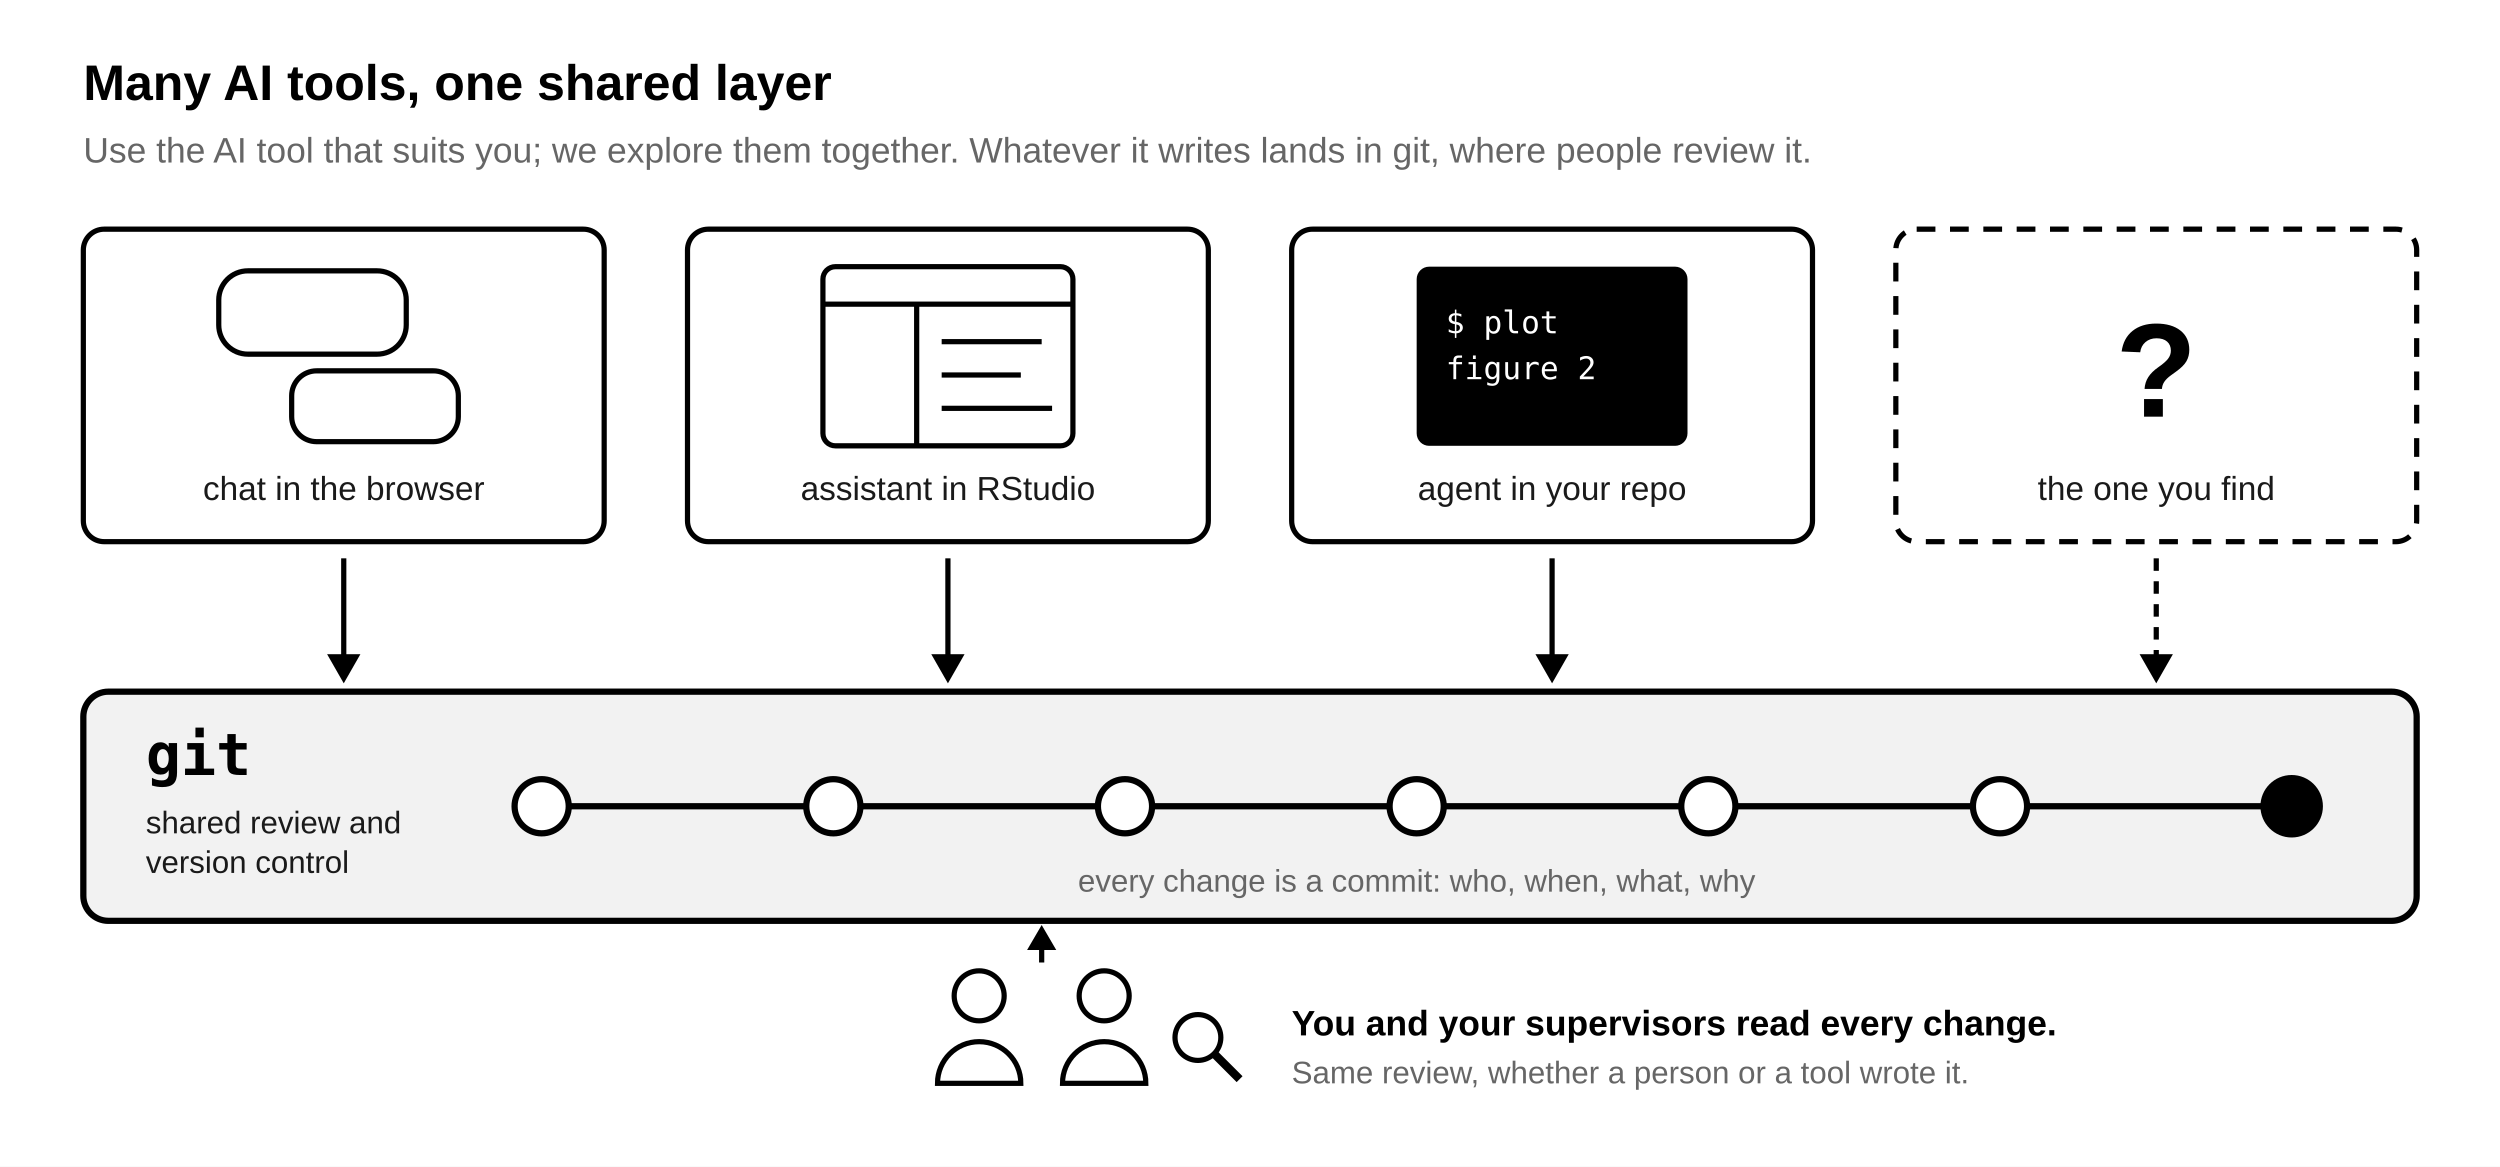
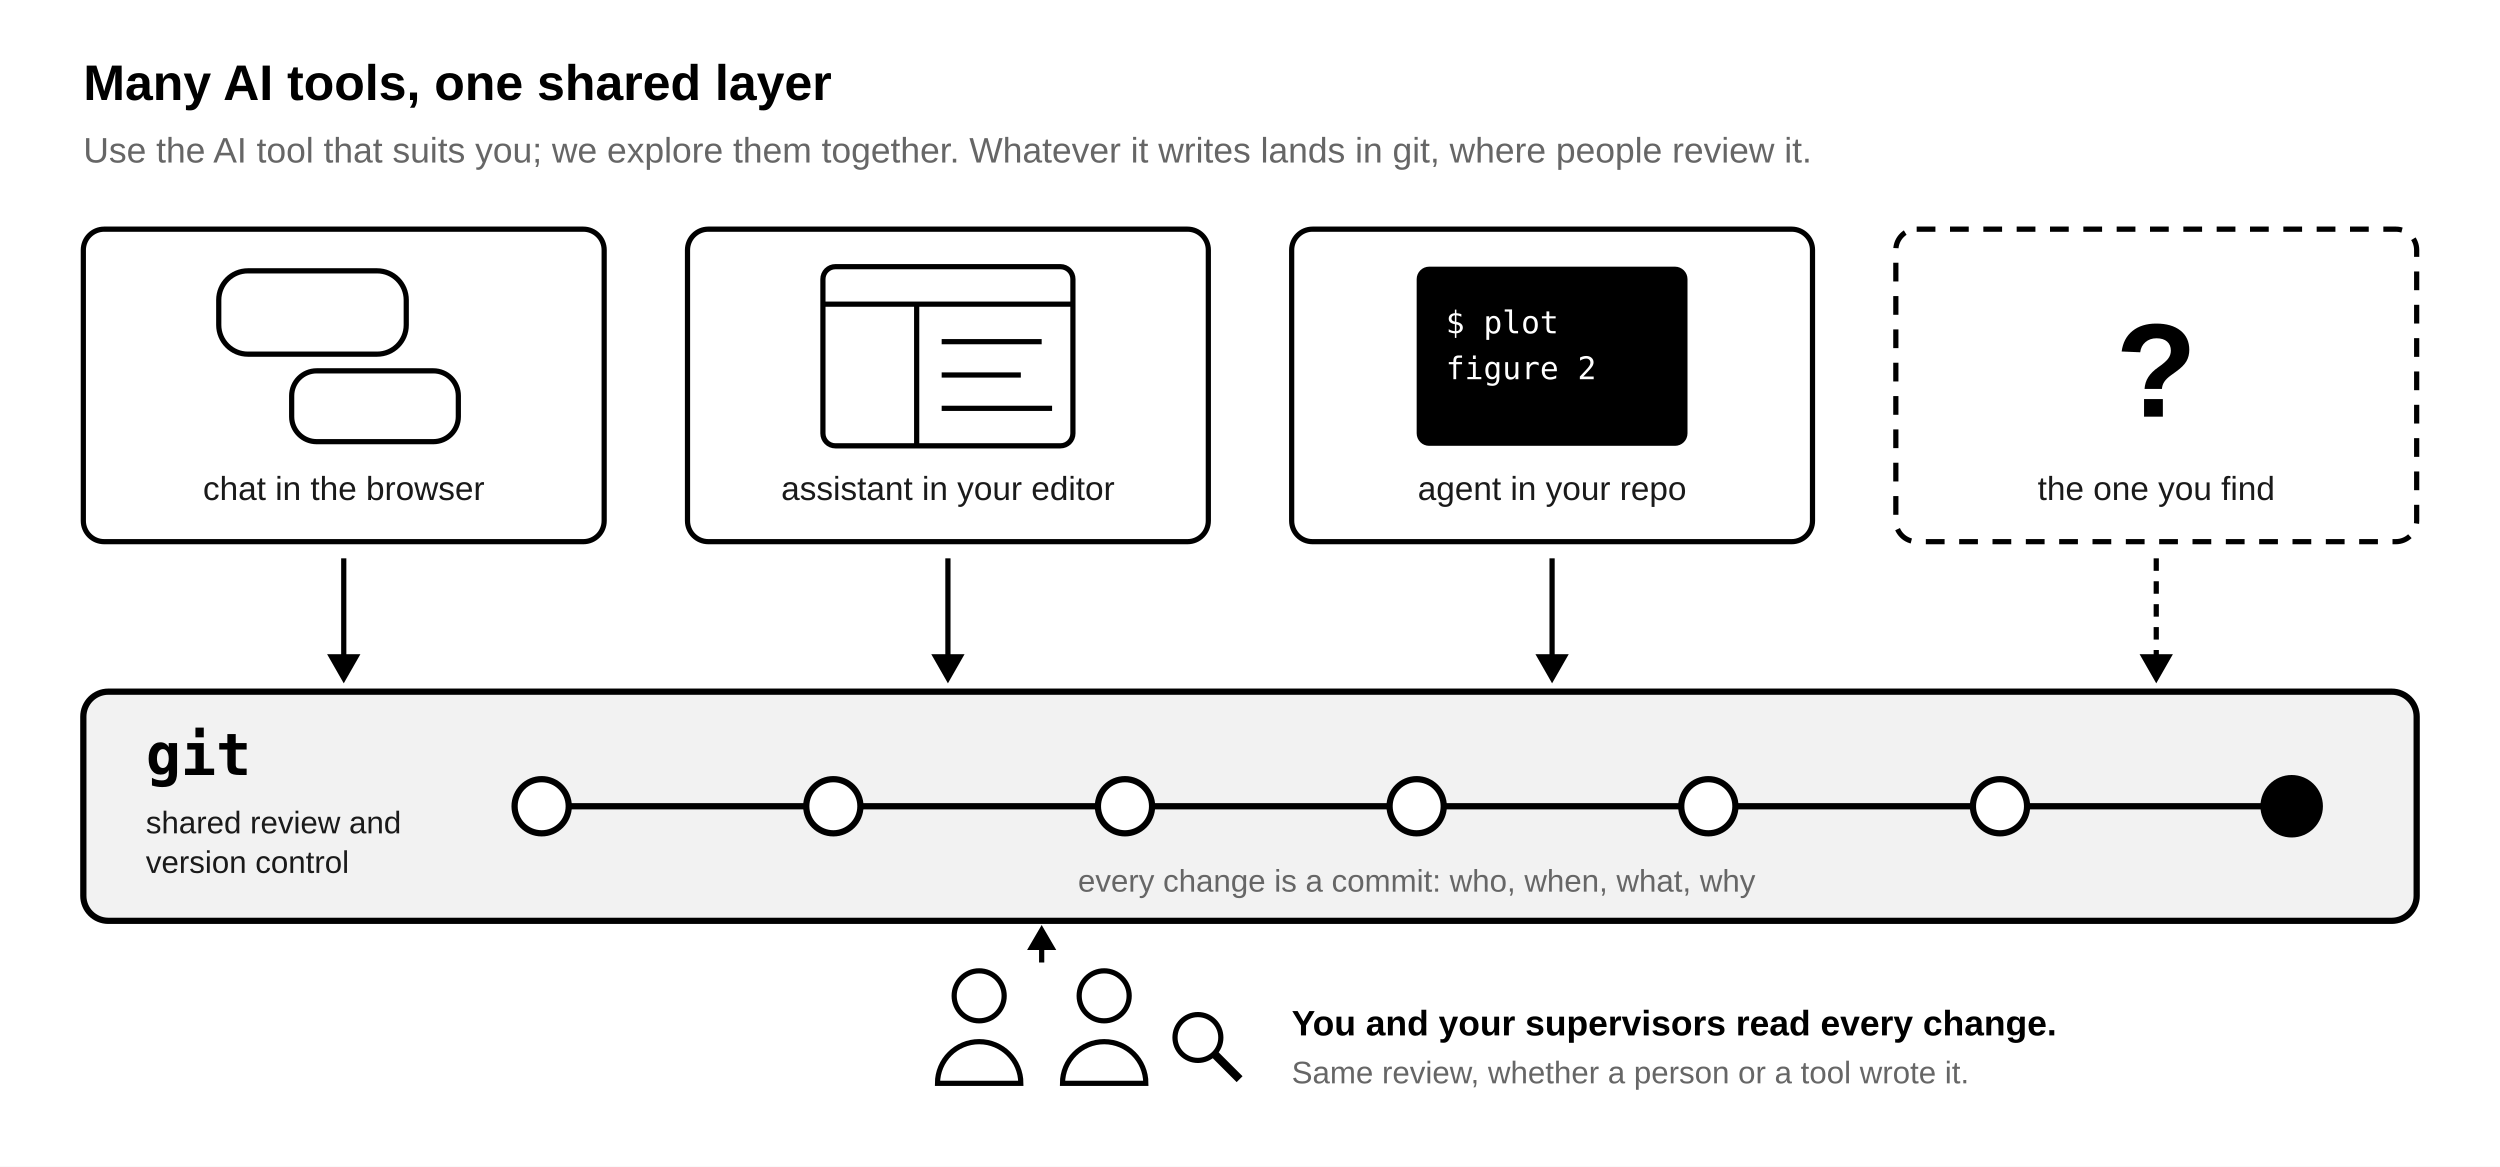
<svg xmlns="http://www.w3.org/2000/svg" viewBox="0 0 1200 560" width="1200" height="560" font-family="Arial, Helvetica, sans-serif">
  <rect x="0" y="0" width="1200" height="560" fill="#ffffff" />
  <text x="40" y="48" font-size="24" font-weight="bold" fill="#000">Many AI tools, one shared layer</text>
  <text x="40" y="78" font-size="17" fill="#666">Use the AI tool that suits you; we explore them together. Whatever it writes lands in git, where people review it.</text>
  <g stroke="#000" stroke-width="2.5" fill="#fff">
    <rect x="40" y="110" width="250" height="150" rx="10" />
    <rect x="330" y="110" width="250" height="150" rx="10" />
    <rect x="620" y="110" width="250" height="150" rx="10" />
    <rect x="910" y="110" width="250" height="150" rx="10" stroke-dasharray="9 7" />
  </g>
  <g stroke="#000" stroke-width="2.5" fill="#fff">
    <rect x="105" y="130" width="90" height="40" rx="14" />
    <rect x="140" y="178" width="80" height="34" rx="12" />
  </g>
  <g stroke="#000" stroke-width="2.5" fill="#fff">
    <rect x="395" y="128" width="120" height="86" rx="6" />
    <line x1="395" y1="146" x2="515" y2="146" />
    <line x1="440" y1="146" x2="440" y2="214" />
  </g>
  <g stroke="#000" stroke-width="2.5">
    <line x1="452" y1="164" x2="500" y2="164" />
    <line x1="452" y1="180" x2="490" y2="180" />
    <line x1="452" y1="196" x2="505" y2="196" />
  </g>
  <rect x="680" y="128" width="130" height="86" rx="6" fill="#000" />
  <text x="694" y="160" font-family="DejaVu Sans Mono, Consolas, monospace" font-size="15" fill="#fff">$ plot</text>
  <text x="694" y="182" font-family="DejaVu Sans Mono, Consolas, monospace" font-size="15" fill="#fff">  figure 2</text>
  <text x="1035" y="200" font-size="64" font-weight="bold" fill="#000" text-anchor="middle">?</text>
  <g font-size="16" fill="#1A1A1A" text-anchor="middle">
    <text x="165" y="240">chat in the browser</text>
-     <text x="455" y="240">assistant in RStudio</text>
+     <text x="455" y="240">assistant in your editor</text>
    <text x="745" y="240">agent in your repo</text>
    <text x="1035" y="240">the one you find</text>
  </g>
  <g stroke="#000" stroke-width="2.5">
    <line x1="165" y1="268" x2="165" y2="318" />
    <line x1="455" y1="268" x2="455" y2="318" />
    <line x1="745" y1="268" x2="745" y2="318" />
    <line x1="1035" y1="268" x2="1035" y2="318" stroke-dasharray="6 5" />
  </g>
  <g fill="#000">
    <polygon points="165,328 157,314 173,314" />
    <polygon points="455,328 447,314 463,314" />
    <polygon points="745,328 737,314 753,314" />
    <polygon points="1035,328 1027,314 1043,314" />
  </g>
  <rect x="40" y="332" width="1120" height="110" rx="12" fill="#F2F2F2" stroke="#000" stroke-width="3" />
  <text x="70" y="372" font-family="DejaVu Sans Mono, Consolas, monospace" font-size="28" font-weight="bold" fill="#000">git</text>
  <text x="70" y="400" font-size="15" fill="#1A1A1A">shared review and</text>
  <text x="70" y="419" font-size="15" fill="#1A1A1A">version control</text>
  <g stroke="#000" stroke-width="3">
    <line x1="260" y1="387" x2="1110" y2="387" />
  </g>
  <g stroke="#000" stroke-width="3" fill="#fff">
    <circle cx="260" cy="387" r="13" />
    <circle cx="400" cy="387" r="13" />
    <circle cx="540" cy="387" r="13" />
    <circle cx="680" cy="387" r="13" />
    <circle cx="820" cy="387" r="13" />
    <circle cx="960" cy="387" r="13" />
  </g>
  <circle cx="1100" cy="387" r="15" fill="#000" />
  <text x="680" y="428" font-size="15" fill="#666" text-anchor="middle">every change is a commit: who, when, what, why</text>
  <g stroke="#000" stroke-width="2.5" fill="#fff">
    <circle cx="470" cy="478" r="12" />
    <path d="M 450 520 A 20 20 0 0 1 490 520 Z" />
    <circle cx="530" cy="478" r="12" />
    <path d="M 510 520 A 20 20 0 0 1 550 520 Z" />
    <circle cx="575" cy="498" r="11" />
  </g>
  <line x1="583" y1="506" x2="595" y2="518" stroke="#000" stroke-width="4" />
  <g stroke="#000" stroke-width="2.5">
    <line x1="500" y1="462" x2="500" y2="450" />
  </g>
  <polygon points="500,444 493,456 507,456" fill="#000" />
  <text x="620" y="497" font-size="17" font-weight="bold" fill="#000">You and your supervisors read every change.</text>
  <text x="620" y="520" font-size="15" fill="#666">Same review, whether a person or a tool wrote it.</text>
</svg>
